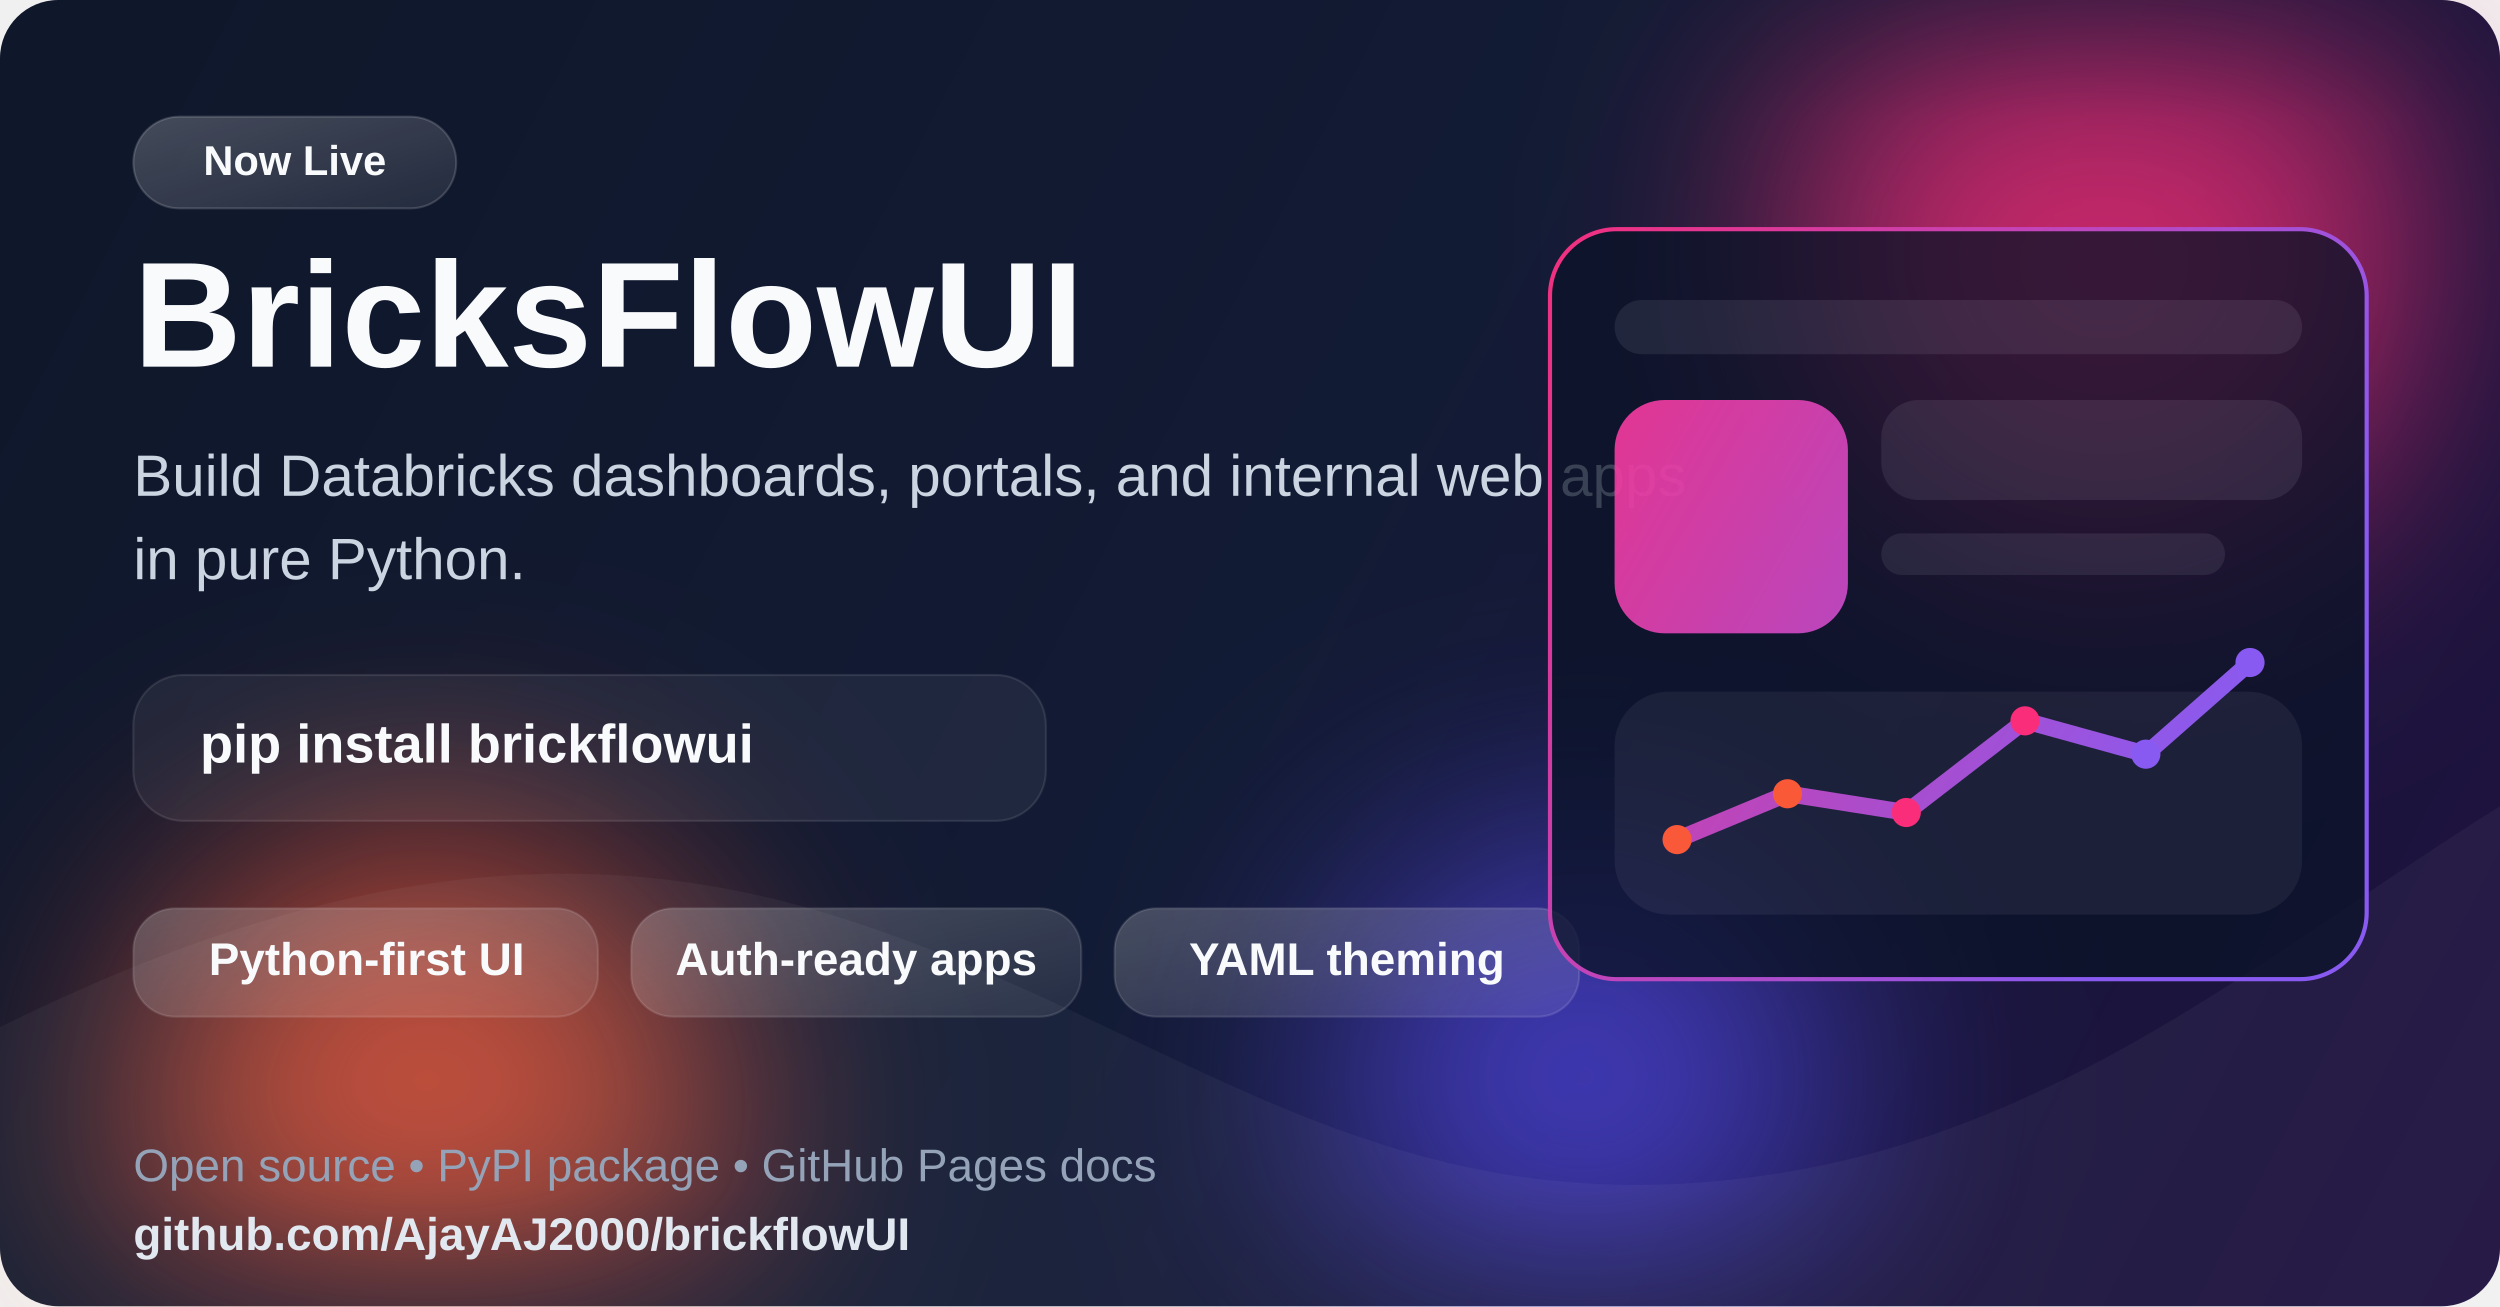
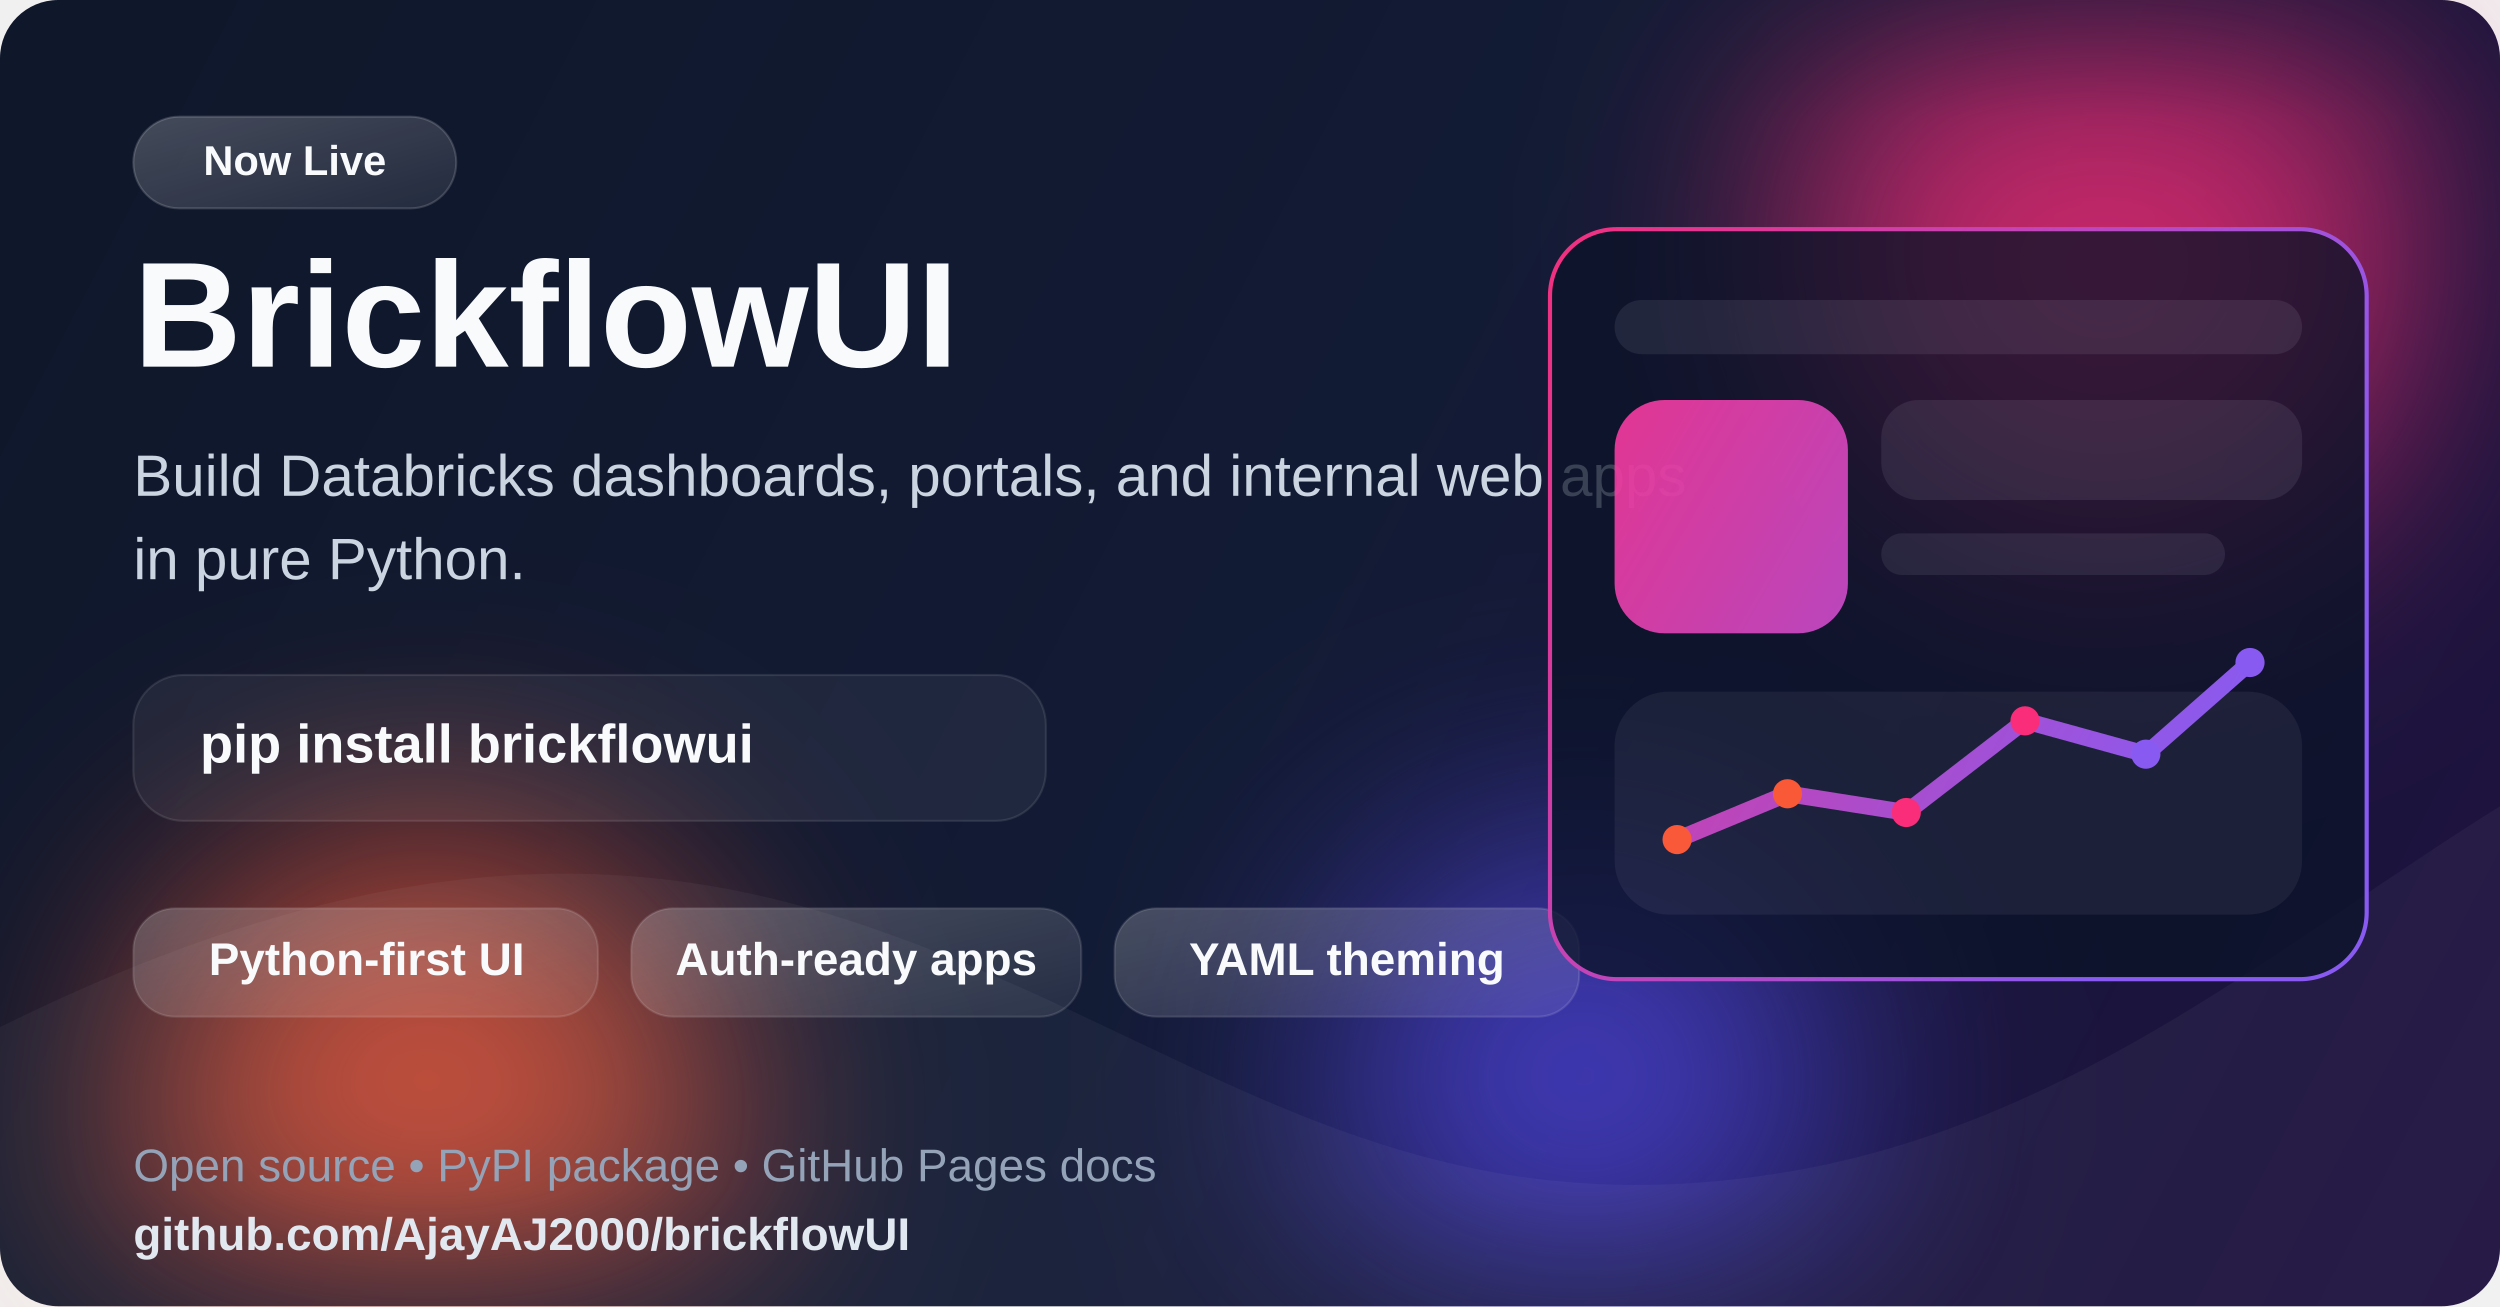
<svg xmlns="http://www.w3.org/2000/svg" width="1200" height="627" viewBox="0 0 1200 627" fill="none">
  <defs>
    <linearGradient id="bg" x1="0" y1="0" x2="1200" y2="627" gradientUnits="userSpaceOnUse">
      <stop offset="0" stop-color="#0F172A" />
      <stop offset="0.5" stop-color="#121B34" />
      <stop offset="1" stop-color="#1F1140" />
    </linearGradient>
    <linearGradient id="accent" x1="215" y1="126" x2="958" y2="553" gradientUnits="userSpaceOnUse">
      <stop offset="0" stop-color="#FF5A36" />
      <stop offset="0.5" stop-color="#FF2D7A" />
      <stop offset="1" stop-color="#8B5CF6" />
    </linearGradient>
    <linearGradient id="chip" x1="0" y1="0" x2="1" y2="1">
      <stop offset="0" stop-color="#FFFFFF" stop-opacity="0.22" />
      <stop offset="1" stop-color="#FFFFFF" stop-opacity="0.08" />
    </linearGradient>
    <filter id="blur" x="0" y="0" width="1200" height="627" filterUnits="userSpaceOnUse" color-interpolation-filters="sRGB">
      <feGaussianBlur stdDeviation="60" />
    </filter>
  </defs>
  <rect width="1200" height="627" rx="28" fill="url(#bg)" />
  <g opacity="0.75" filter="url(#blur)">
    <circle cx="1010" cy="118" r="150" fill="#FF2D7A" />
    <circle cx="205" cy="540" r="140" fill="#FF5A36" />
    <circle cx="760" cy="520" r="120" fill="#4F46E5" />
  </g>
  <path d="M0 493C164 412 287 403 405 441C570 494 665 596 861 562C997 538 1097 451 1200 387V627H0V493Z" fill="#FFFFFF" fill-opacity="0.04" />
  <rect x="64" y="56" width="155" height="44" rx="22" fill="url(#chip)" stroke="#FFFFFF" stroke-opacity="0.16" />
  <text x="141.5" y="84" fill="#F8FAFC" font-size="20" font-family="Segoe UI, Arial, sans-serif" text-anchor="middle" font-weight="700">Now Live</text>
-   <text x="64" y="176" fill="#F8FAFC" font-size="72" font-family="Segoe UI, Arial, sans-serif" font-weight="800">BricksFlowUI</text>
+   <text x="64" y="176" fill="#F8FAFC" font-size="72" font-family="Segoe UI, Arial, sans-serif" font-weight="800">BrickflowUI</text>
  <text x="64" y="238" fill="#CBD5E1" font-size="28" font-family="Segoe UI, Arial, sans-serif" font-weight="500">
    Build Databricks dashboards, portals, and internal web apps
  </text>
  <text x="64" y="278" fill="#CBD5E1" font-size="28" font-family="Segoe UI, Arial, sans-serif" font-weight="500">
    in pure Python.
  </text>
  <rect x="64" y="324" width="438" height="70" rx="24" fill="#FFFFFF" fill-opacity="0.06" stroke="#FFFFFF" stroke-opacity="0.10" />
  <text x="96" y="366" fill="#F8FAFC" font-size="26" font-family="Segoe UI, Arial, sans-serif" font-weight="700">
    pip install brickflowui
  </text>
  <g>
    <rect x="64" y="436" width="223" height="52" rx="20" fill="url(#chip)" stroke="#FFFFFF" stroke-opacity="0.12" />
    <text x="176" y="468" fill="#F8FAFC" font-size="22" font-family="Segoe UI, Arial, sans-serif" text-anchor="middle" font-weight="600">Python-first UI</text>
    <rect x="303" y="436" width="216" height="52" rx="20" fill="url(#chip)" stroke="#FFFFFF" stroke-opacity="0.12" />
    <text x="411" y="468" fill="#F8FAFC" font-size="22" font-family="Segoe UI, Arial, sans-serif" text-anchor="middle" font-weight="600">Auth-ready apps</text>
    <rect x="535" y="436" width="223" height="52" rx="20" fill="url(#chip)" stroke="#FFFFFF" stroke-opacity="0.12" />
    <text x="646.5" y="468" fill="#F8FAFC" font-size="22" font-family="Segoe UI, Arial, sans-serif" text-anchor="middle" font-weight="600">YAML theming</text>
  </g>
  <g opacity="0.97">
    <rect x="744" y="110" width="392" height="360" rx="32" fill="#0B1228" fill-opacity="0.78" stroke="url(#accent)" stroke-width="2" />
    <rect x="775" y="144" width="330" height="26" rx="13" fill="#FFFFFF" fill-opacity="0.08" />
    <rect x="775" y="192" width="112" height="112" rx="24" fill="url(#accent)" />
    <rect x="903" y="192" width="202" height="48" rx="18" fill="#FFFFFF" fill-opacity="0.08" />
    <rect x="903" y="256" width="165" height="20" rx="10" fill="#FFFFFF" fill-opacity="0.08" />
    <rect x="775" y="332" width="330" height="107" rx="26" fill="#FFFFFF" fill-opacity="0.06" />
    <polyline points="805,403 858,381 915,390 972,346 1030,362 1080,318" fill="none" stroke="url(#accent)" stroke-width="8" stroke-linecap="round" stroke-linejoin="round" />
    <circle cx="805" cy="403" r="7" fill="#FF5A36" />
    <circle cx="858" cy="381" r="7" fill="#FF5A36" />
    <circle cx="915" cy="390" r="7" fill="#FF2D7A" />
    <circle cx="972" cy="346" r="7" fill="#FF2D7A" />
    <circle cx="1030" cy="362" r="7" fill="#8B5CF6" />
    <circle cx="1080" cy="318" r="7" fill="#8B5CF6" />
  </g>
  <text x="64" y="567" fill="#94A3B8" font-size="22" font-family="Segoe UI, Arial, sans-serif" font-weight="500">
    Open source • PyPI package • GitHub Pages docs
  </text>
  <text x="64" y="600" fill="#E2E8F0" font-size="22" font-family="Segoe UI, Arial, sans-serif" font-weight="700">
    github.com/AjayAJ2000/brickflowUI
  </text>
</svg>
